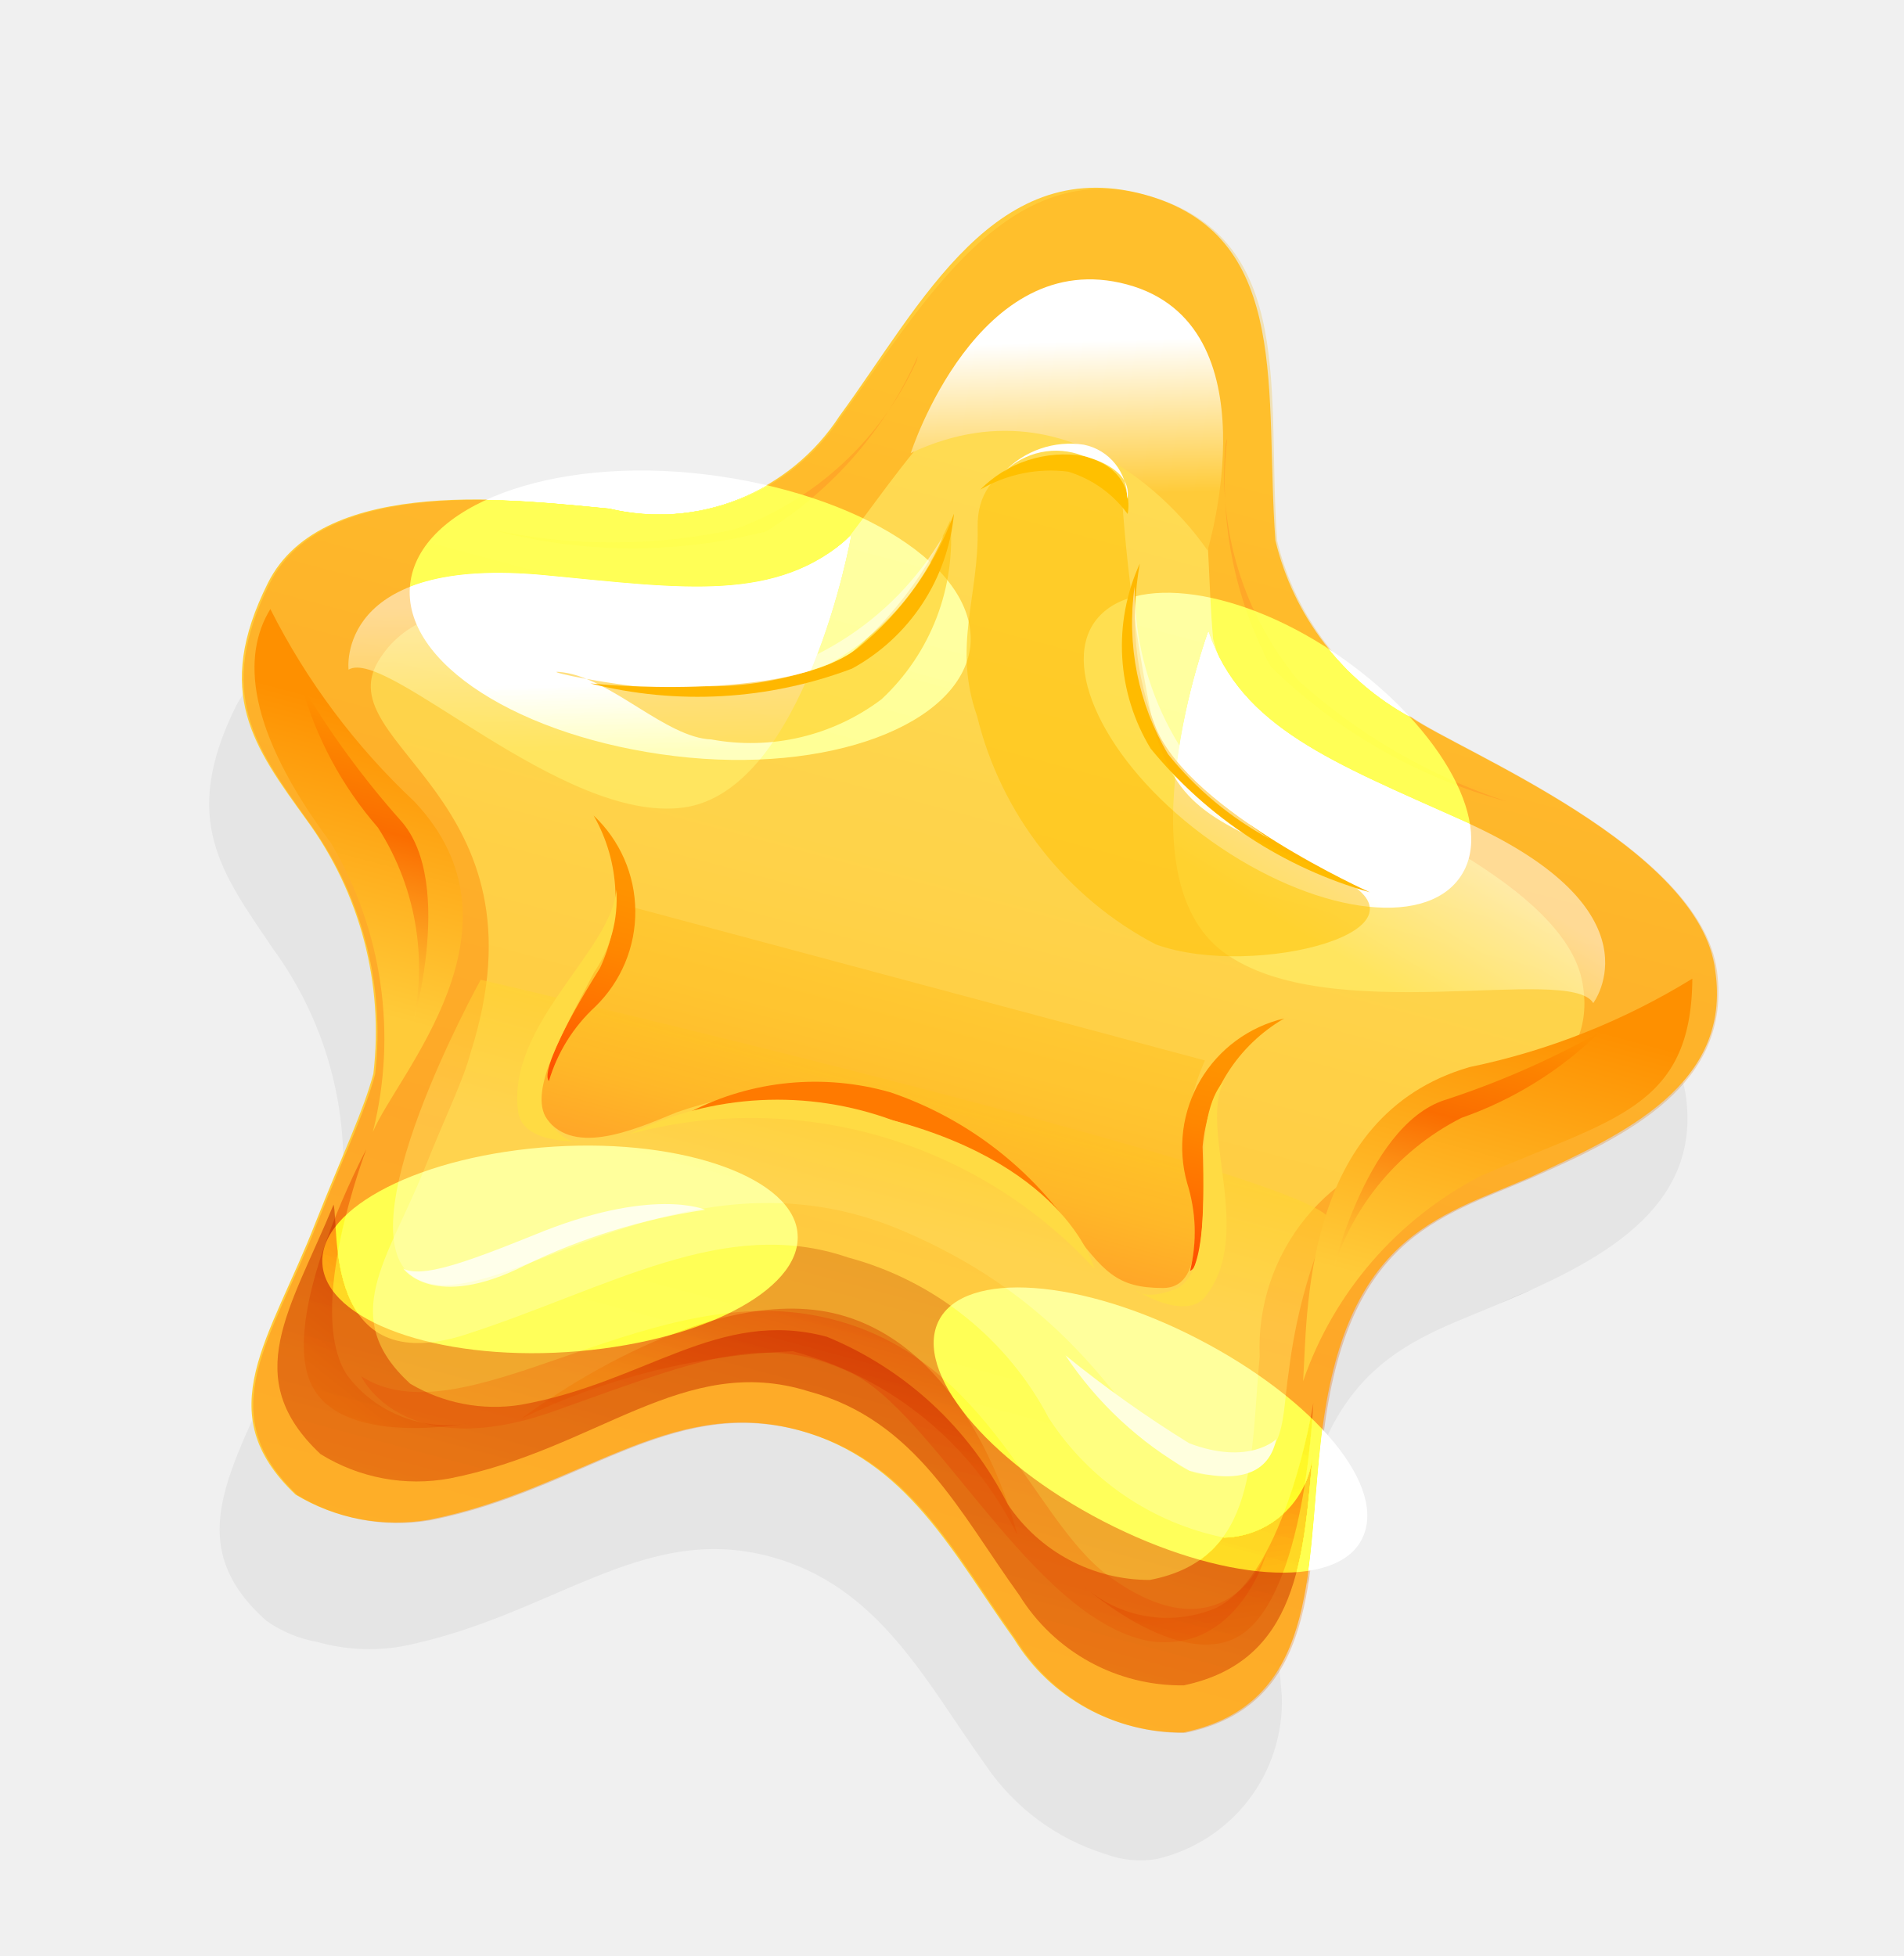
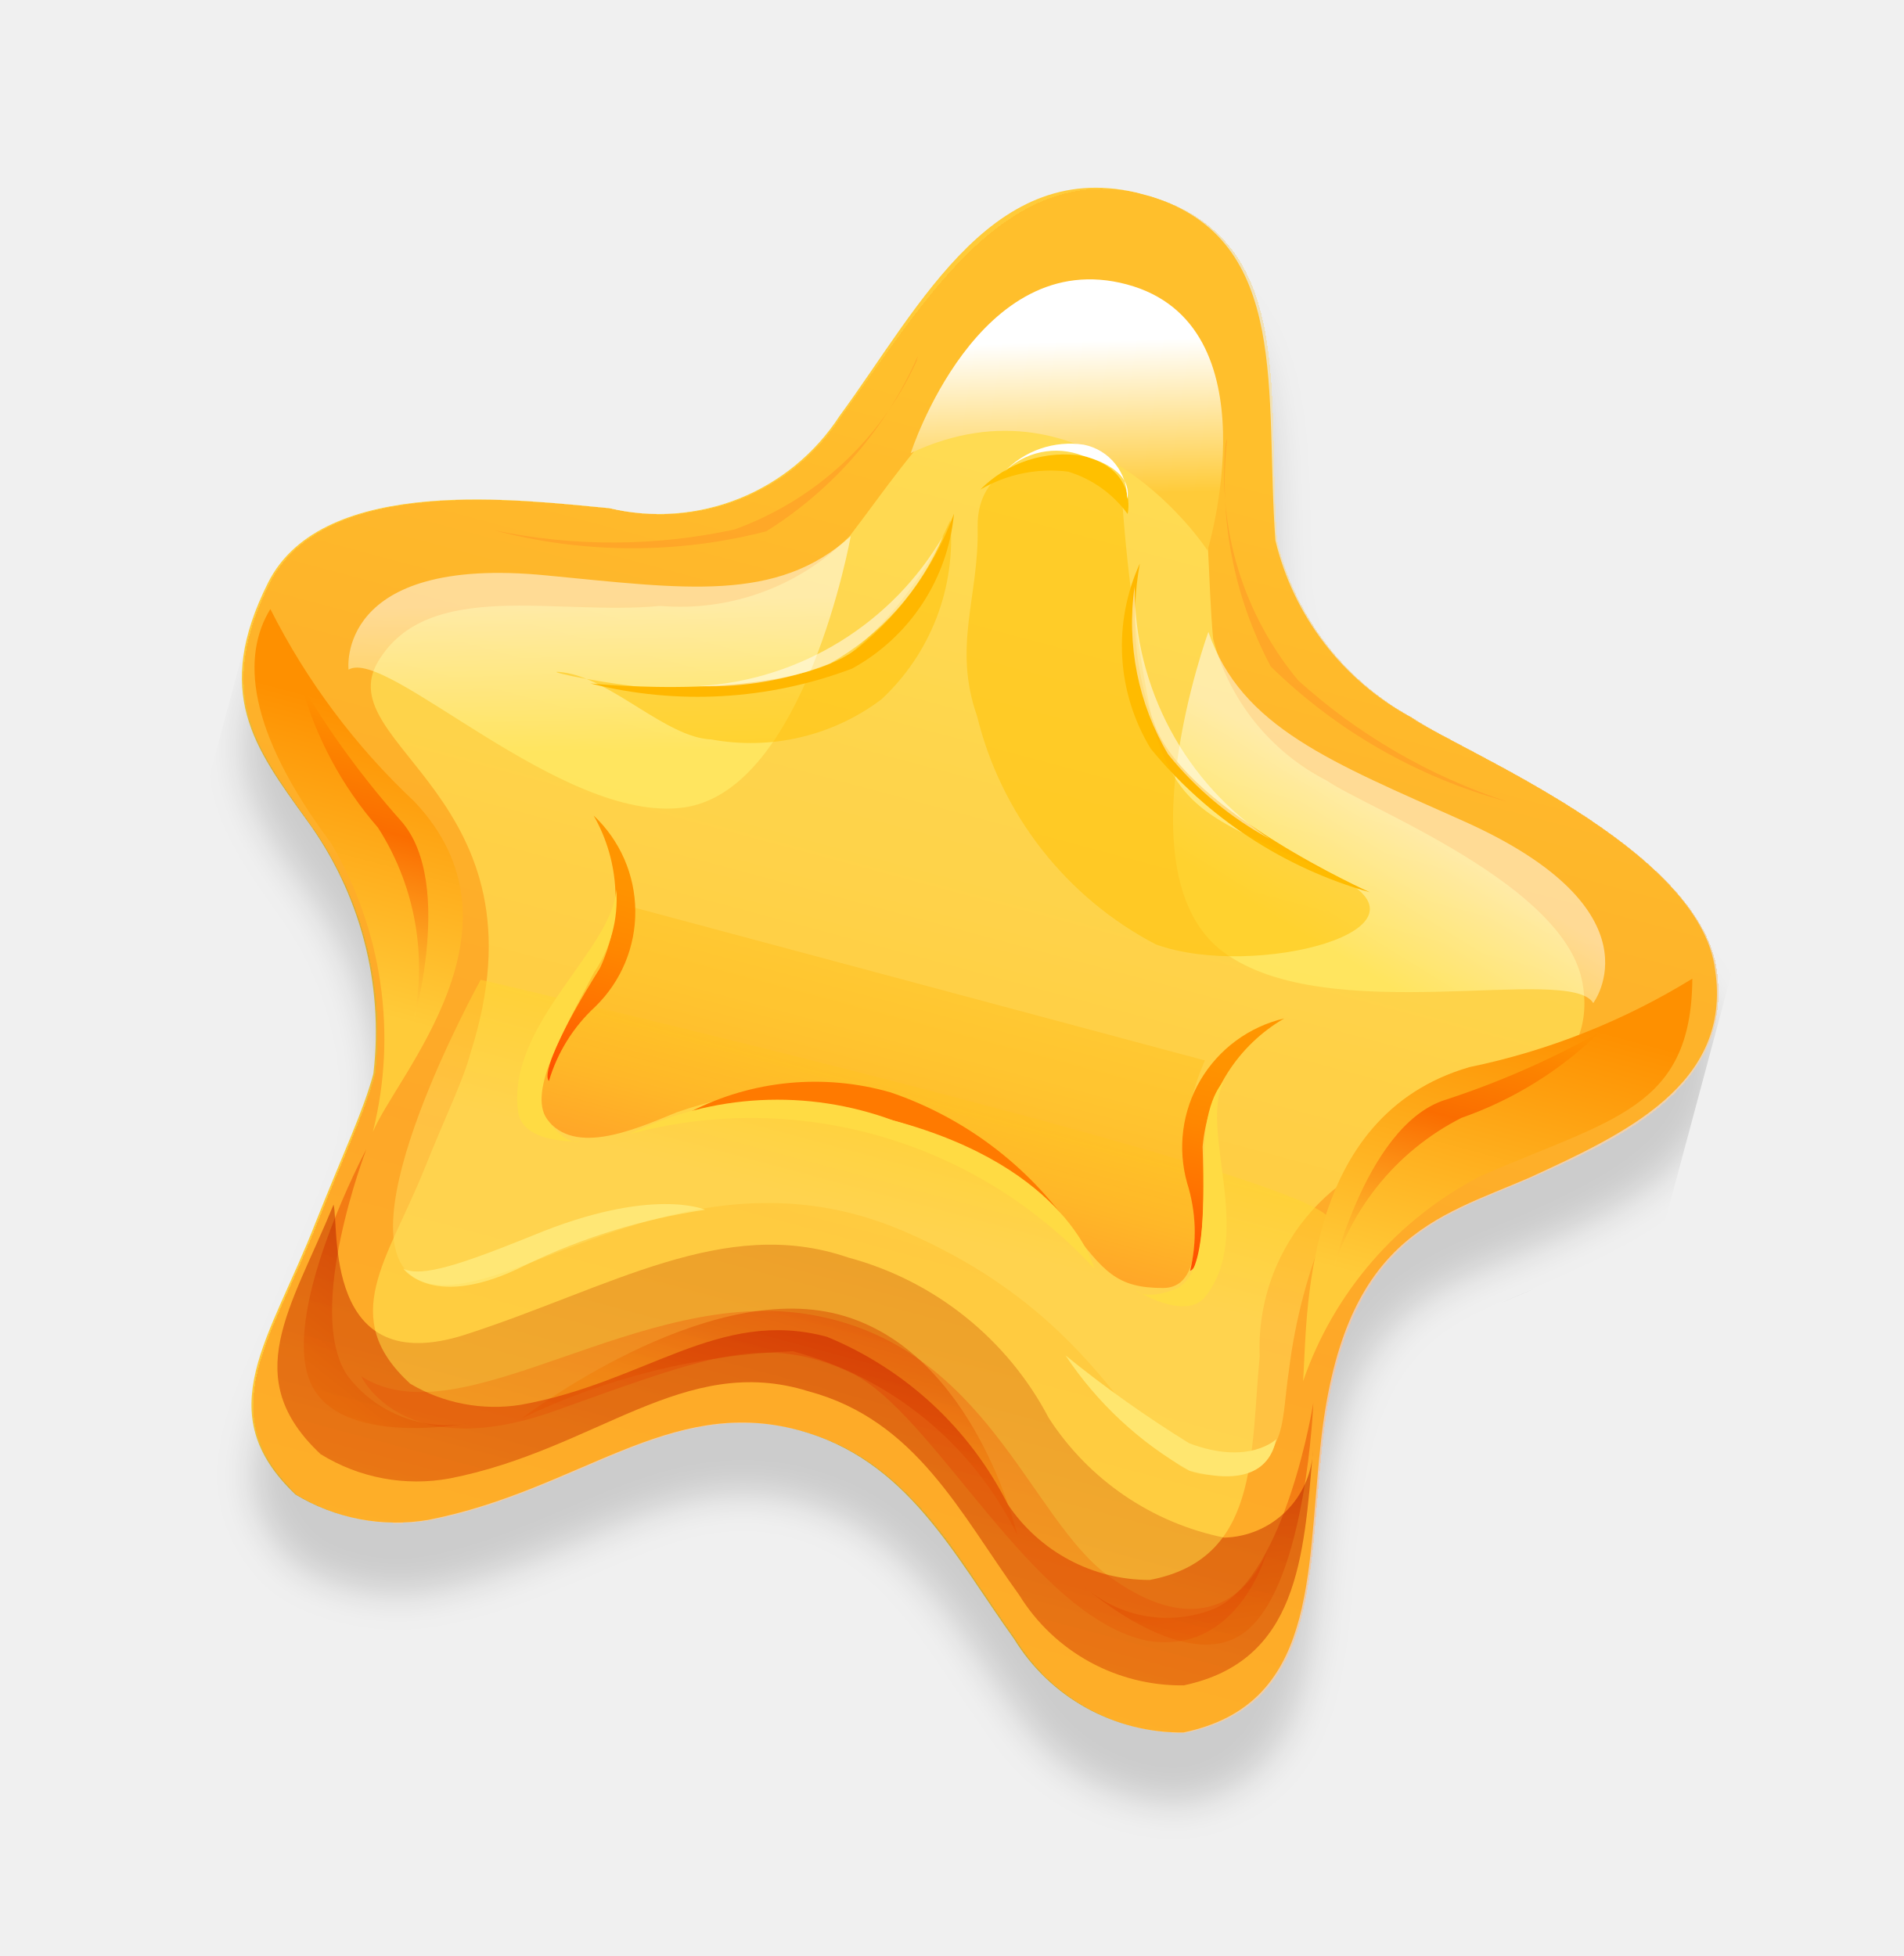
<svg xmlns="http://www.w3.org/2000/svg" width="108" height="111" viewBox="0 0 108 111" fill="none">
-   <g style="mix-blend-mode:overlay">
-     <path d="M15.48 53.831C18.483 57.932 19.872 62.995 19.382 68.054C18.82 70.153 17.677 72.418 16.103 76.496C13.509 82.978 9.92 87.374 15.114 91.979C15.978 92.588 16.965 92.999 18.006 93.183C19.552 93.616 21.175 93.704 22.758 93.438C31.296 91.762 36.382 86.376 43.679 88.331C49.876 89.991 52.496 95.407 55.93 100.184C57.557 102.584 59.953 104.36 62.723 105.218C63.639 105.561 64.627 105.66 65.592 105.505C67.669 105.035 69.517 103.857 70.819 102.173C72.121 100.488 72.795 98.402 72.726 96.275C72.316 90.808 71.808 91.904 72.316 90.808C72.824 89.712 75.582 90.612 73.512 88.343C74.892 77.196 80.169 76.092 85.315 73.882C90.46 71.672 96.61 68.713 95.641 62.133C94.672 55.552 81.4 49.907 78.473 47.837C77.278 46.487 75.929 45.281 74.455 44.242L73.449 43.598C71.949 41.893 71.004 39.771 70.74 37.515C70.033 29.559 71.686 20.788 63.57 18.292C54.805 15.622 50.514 24.436 45.914 30.81C44.838 32.346 43.468 33.654 41.883 34.658C40.71 34.346 39.513 34.133 38.304 34.02C34.102 33.413 29.814 33.947 25.891 35.569C20.885 35.459 15.388 36.183 13.377 40.09C10.206 46.525 12.565 49.514 15.48 53.831Z" fill="#262626" />
+   <g clip-path="url(#clip0_24_39964)">
+     <g style="mix-blend-mode:overlay">
+       <path d="M85.075 73.978L87.009 73.158C86.302 73.397 85.075 73.978 85.075 73.978Z" fill="#262626" />
+     </g>
+     <path d="M97.316 55.082C96.505 48.115 82.816 42.626 80.062 40.709C78.145 39.67 76.468 38.238 75.142 36.508C73.815 34.777 72.868 32.786 72.362 30.665C71.748 22.358 73.289 13.611 65.272 11.142C56.507 8.472 52.267 17.299 47.63 23.609C46.256 25.724 44.262 27.362 41.92 28.298C39.578 29.234 37.004 29.422 34.551 28.836C29.739 28.404 18.319 26.844 15.202 33.079C12.085 39.315 14.417 42.404 17.386 46.52C20.43 50.67 21.787 55.819 21.184 60.93C20.622 63.029 19.543 65.258 17.905 69.372C15.32 76.018 11.813 80.113 16.766 84.816C19.028 86.182 21.705 86.69 24.311 86.248C32.848 84.571 37.934 79.185 45.281 81.153C51.478 82.814 54.098 88.23 57.532 93.007C58.538 94.647 59.953 95.999 61.638 96.929C63.323 97.859 65.22 98.337 67.145 98.314C74.689 96.747 74.121 89.47 74.91 82.129C76.127 70.188 81.505 69.111 86.777 66.828C92.152 64.358 98.262 61.549 97.316 55.082Z" fill="#FFCB39" />
+     <g opacity="0.7">
+       <path d="M69.464 87.258C67.434 86.848 65.506 86.035 63.795 84.868C62.084 83.701 60.623 82.204 59.5 80.464C58.334 78.243 56.721 76.287 54.762 74.721C52.803 73.154 50.541 72.01 48.118 71.361C41.105 68.946 34.585 73.091 26.432 75.728C18.28 78.365 19.257 69.52 18.925 68.36C16.465 74.343 13.564 78.172 18.185 82.517C20.376 83.876 22.995 84.367 25.529 83.896C33.84 82.266 38.803 76.74 45.87 78.954C51.967 80.588 54.464 85.864 57.825 90.514C58.806 92.102 60.182 93.409 61.819 94.308C63.456 95.206 65.297 95.666 67.164 95.641C73.638 94.269 73.975 88.414 74.493 82.285C74.442 83.597 73.894 84.841 72.96 85.765C72.027 86.689 70.777 87.222 69.464 87.258Z" fill="url(#paint0_linear_24_39964)" />
+     </g>
+     <g style="mix-blend-mode:multiply" opacity="0.3" filter="url(#filter0_d_24_39964)">
+       <path d="M97.416 55.109C96.504 48.115 82.916 42.653 80.162 40.736C78.245 39.697 76.568 38.265 75.241 36.535C73.914 34.804 72.967 32.813 72.461 30.692C71.848 22.385 73.588 13.691 65.372 11.169C57.156 8.646 52.366 17.326 47.729 23.636C46.356 25.751 44.361 27.389 42.02 28.325C39.678 29.261 37.104 29.449 34.651 28.863C29.839 28.431 18.419 26.871 15.302 33.106C12.184 39.342 14.517 42.431 17.435 46.534C20.5 50.68 21.876 55.835 21.284 60.957C20.722 63.056 19.642 65.284 18.004 69.399C15.42 76.045 11.912 80.14 16.866 84.842C19.128 86.209 21.805 86.717 24.41 86.275C32.948 84.598 37.984 79.198 45.38 81.18C51.628 82.854 54.198 88.257 57.632 93.034C58.638 94.674 60.053 96.026 61.737 96.956C63.422 97.886 65.32 98.364 67.244 98.341C74.789 96.774 74.221 89.497 75.009 82.156C76.227 70.215 81.604 69.138 86.876 66.855C92.402 64.425 98.261 61.549 97.416 55.109Z" fill="url(#paint1_linear_24_39964)" style="mix-blend-mode:multiply" shape-rendering="crispEdges" />
+     </g>
+     <path style="mix-blend-mode:screen" opacity="0.5" d="M89.786 55.796C88.826 50.182 77.552 45.876 75.295 44.307C73.708 43.499 72.311 42.363 71.196 40.975C70.082 39.586 69.274 37.977 68.828 36.253C68.223 29.717 69.341 22.945 62.688 20.788C56.034 18.63 52.003 25.478 48.218 30.409C46.826 31.821 45.14 32.908 43.28 33.595C41.421 34.282 39.433 34.551 37.457 34.383C31.624 34.962 24.281 32.78 21.452 37.54C18.623 42.299 31.338 45.224 26.702 59.73C26.26 61.38 25.364 63.122 24.067 66.363C21.985 71.537 19.145 74.74 23.273 78.524C25.159 79.64 27.376 80.064 29.541 79.721C36.628 78.46 40.766 74.212 46.913 75.859C51.362 77.69 55.004 81.062 57.171 85.357C58.056 86.683 59.255 87.769 60.661 88.52C62.068 89.27 63.637 89.662 65.231 89.66C71.439 88.484 70.936 82.564 71.469 76.975C71.347 74.121 72.278 71.321 74.085 69.109C75.893 66.897 78.451 65.427 81.272 64.978C85.684 63.107 90.693 60.807 89.786 55.796Z" fill="url(#paint2_linear_24_39964)" />
+     <path style="mix-blend-mode:screen" opacity="0.5" d="M19.775 38.001C19.775 38.001 19.006 31.474 31.01 32.655C38.792 33.401 44.087 34.231 48.268 30.423C48.268 30.423 45.677 44.888 38.784 45.826C31.89 46.765 21.943 36.707 19.775 38.001Z" fill="url(#paint3_linear_24_39964)" />
+     <path style="mix-blend-mode:screen" opacity="0.5" d="M90.394 56.923C90.394 56.923 94.374 51.669 83.037 46.596C75.576 43.257 70.425 41.288 68.559 35.86C68.559 35.86 63.519 49.669 69.42 54.035C75.321 58.402 89.064 54.692 90.394 56.923Z" fill="url(#paint4_linear_24_39964)" />
+     <path d="M51.673 25.711C51.673 25.711 55.486 13.877 63.933 16.14C72.379 18.403 68.511 31.24 68.511 31.24C68.511 31.24 61.844 20.937 51.673 25.711Z" fill="url(#paint5_linear_24_39964)" />
+     <path style="mix-blend-mode:multiply" opacity="0.3" d="M20.494 78.101C20.494 78.101 22.831 83.173 31.543 80.044C40.256 76.915 43.427 75.675 48.197 77.864C52.968 80.053 58.543 91.831 65.161 93.123C70.306 93.912 71.873 88.064 71.873 88.064C71.873 88.064 69.595 94.364 62.839 89.394C58.377 86.055 55.928 76.4 46.118 74.629C36.308 72.857 26.205 81.774 20.494 78.101Z" fill="url(#paint6_linear_24_39964)" />
+     <path style="mix-blend-mode:multiply" opacity="0.5" d="M29.603 80.488C29.603 80.488 39.928 72.541 47.625 74.604C55.321 76.666 57.718 87.111 57.718 87.111C56.464 84.563 54.678 82.313 52.48 80.514C50.282 78.715 47.725 77.407 44.979 76.68C39.647 76.883 34.413 78.179 29.603 80.488Z" fill="url(#paint7_linear_24_39964)" />
+     <path style="mix-blend-mode:multiply" opacity="0.5" d="M20.786 65.216C20.786 65.216 17.255 74.394 19.704 78.05C20.518 79.132 21.625 79.958 22.893 80.431C24.162 80.904 25.54 81.004 26.863 80.718C26.863 80.718 18.979 82.355 17.517 78.214C16.056 74.073 20.786 65.216 20.786 65.216Z" fill="url(#paint8_linear_24_39964)" />
+     <path style="mix-blend-mode:multiply" opacity="0.5" d="M74.512 79.612C74.512 79.612 72.981 89.326 68.982 91.254C67.735 91.778 66.365 91.937 65.031 91.712C63.697 91.487 62.455 90.888 61.448 89.985C61.448 89.985 67.458 95.345 70.794 92.489C74.13 89.634 74.512 79.612 74.512 79.612Z" fill="url(#paint9_linear_24_39964)" />
+     <path opacity="0.5" d="M27.273 55.598C27.273 55.598 19.183 70.197 23.637 72.569C28.09 74.94 38.508 64.447 51.157 69.818C63.806 75.19 64.571 84.126 68.871 83.671C73.171 83.217 72.631 81.036 73.125 77.794C73.483 74.869 74.249 72.009 75.401 69.297C76.317 67.079 27.273 55.598 27.273 55.598Z" fill="url(#paint10_linear_24_39964)" />
+     <g style="mix-blend-mode:screen" opacity="0.5">
+       <path d="M22.881 71.991C22.881 71.991 24.584 74.429 29.787 71.806C33.012 70.239 36.459 69.175 40.006 68.652C40.006 68.652 36.991 67.308 30.242 70.107C26.337 71.685 23.913 72.535 22.881 71.991Z" fill="#FFE66F" />
+     </g>
+     <path d="M60.45 76.915C62.249 79.618 64.657 81.86 67.482 83.46C70.68 84.317 72.065 83.349 72.407 81.672C72.407 81.672 70.875 83.191 67.47 81.903C65.026 80.393 62.681 78.727 60.45 76.915Z" fill="#FFE66F" />
+     <path d="M15.339 34.563C17.401 38.651 20.164 42.347 23.502 45.481C30.309 52.662 22.514 60.965 21.153 64.243C22.547 58.685 21.699 52.801 18.793 47.862C13.945 41.367 13.727 37.184 15.339 34.563Z" fill="url(#paint11_linear_24_39964)" />
+     <path d="M96.016 55.537C92.124 57.934 87.844 59.633 83.368 60.558C73.782 63.346 74.192 74.812 73.931 78.385C75.667 73.347 79.28 69.172 84.017 66.731C91.477 63.481 95.967 62.916 96.016 55.537Z" fill="url(#paint12_linear_24_39964)" />
+     <path d="M17.088 38.834C18.715 41.585 20.605 44.173 22.731 46.56C25.946 50.154 23.226 58.906 23.226 58.906C23.788 56.903 23.92 54.803 23.613 52.745C23.306 50.687 22.567 48.717 21.444 46.965C19.399 44.617 17.91 41.838 17.088 38.834Z" fill="url(#paint13_linear_24_39964)" />
+     <path d="M90.756 58.574C87.957 60.146 85.009 61.437 81.955 62.429C77.374 63.934 75.404 72.887 75.404 72.887C75.903 70.864 76.833 68.973 78.129 67.342C79.426 65.711 81.059 64.379 82.917 63.437C85.855 62.41 88.531 60.75 90.756 58.574Z" fill="url(#paint14_linear_24_39964)" />
+     <path opacity="0.4" d="M52.079 20.195L51.999 20.495C51.002 22.696 49.575 24.675 47.801 26.315C46.028 27.956 43.944 29.225 41.672 30.048C37.186 31.018 32.546 31.034 28.053 30.095C33.101 31.432 38.407 31.453 43.465 30.154C47.276 27.779 50.278 24.308 52.079 20.195Z" fill="#FF8B22" />
+     <path opacity="0.4" d="M69.622 24.895C69.584 24.992 69.557 25.093 69.541 25.195C69.305 27.594 69.548 30.015 70.254 32.32C70.961 34.624 72.118 36.765 73.658 38.619C77.078 41.704 81.104 44.041 85.479 45.482C80.439 44.116 75.833 41.481 72.103 37.827C69.99 33.866 69.125 29.358 69.622 24.895Z" fill="#FF8B22" />
+     <path opacity="0.5" d="M53.918 29.526C54.081 31.403 53.814 33.292 53.139 35.051C52.463 36.81 51.397 38.392 50.02 39.677C48.655 40.708 47.092 41.444 45.428 41.837C43.764 42.23 42.036 42.273 40.355 41.962C37.808 41.869 34.689 38.516 31.947 38.156C29.204 37.796 42.282 40.764 46.691 38.303C49.837 36.071 52.331 33.041 53.918 29.526Z" fill="#FFC000" />
+     <path opacity="0.5" d="M35.477 51.368L68.363 60.18C67.558 61.974 67.198 63.935 67.313 65.898C67.737 68.315 68.598 73.099 65.975 73.092C63.352 73.086 62.626 72.195 60.613 69.513C58.181 66.01 54.593 63.475 50.479 62.352C46.452 61.49 42.264 61.759 38.38 63.127C35.789 64.201 32.337 65.686 30.847 63.251C29.357 60.817 30.542 58.992 32.682 56.404C33.728 54.792 34.663 53.109 35.477 51.368Z" fill="url(#paint15_linear_24_39964)" />
+     <path d="M33.493 38.784C33.493 38.784 44.543 39.924 48.65 36.792C51.132 34.788 53.024 32.148 54.125 29.153C53.952 30.979 53.335 32.735 52.327 34.267C51.319 35.799 49.95 37.061 48.342 37.942C43.595 39.736 38.412 40.03 33.493 38.784Z" fill="#FFB700" />
+     <path d="M77.723 50.636C77.723 50.636 67.583 46.097 65.593 41.332C64.416 38.362 64.097 35.121 64.67 31.979C63.907 33.647 63.564 35.476 63.671 37.307C63.778 39.138 64.332 40.914 65.284 42.482C68.498 46.409 72.84 49.255 77.723 50.636Z" fill="#FFB700" />
+     <path d="M33.68 46.28C34.43 47.59 34.853 49.062 34.915 50.57C34.977 52.078 34.676 53.579 34.036 54.946C31.702 58.66 30.773 60.928 31.142 61.349C31.623 59.73 32.532 58.27 33.774 57.126C34.5 56.419 35.076 55.572 35.467 54.637C35.857 53.701 36.054 52.696 36.045 51.683C36.036 50.669 35.822 49.668 35.416 48.739C35.009 47.811 34.419 46.974 33.68 46.28Z" fill="url(#paint16_linear_24_39964)" />
+     <path d="M72.859 57.796C71.561 58.549 70.463 59.603 69.657 60.87C68.852 62.136 68.362 63.578 68.231 65.073C68.382 69.506 68.102 71.948 67.522 72.114C67.921 70.472 67.863 68.753 67.355 67.141C67.079 66.166 67.004 65.145 67.133 64.14C67.263 63.134 67.595 62.166 68.109 61.292C68.624 60.419 69.31 59.659 70.126 59.058C70.942 58.457 71.872 58.027 72.859 57.796Z" fill="url(#paint17_linear_24_39964)" />
+     <path d="M39.196 63.078C42.894 62.19 46.765 62.337 50.384 63.505C54.552 64.611 58.293 66.938 61.128 70.187C58.601 66.353 54.87 63.469 50.523 61.989C46.745 60.905 42.697 61.294 39.196 63.078Z" fill="#FF7A00" />
+     <path opacity="0.5" d="M60.755 26.001C59.555 25.68 55.382 26.062 55.467 29.941C55.553 33.821 54.036 36.682 55.438 40.647C56.112 43.401 57.364 45.98 59.112 48.212C60.86 50.444 63.063 52.279 65.575 53.594C71.138 55.62 82.307 52.721 75.681 49.66C69.056 46.599 67.017 46.213 65.526 41.582C64.61 37.268 63.991 32.897 63.675 28.498C63.583 27.241 60.755 26.001 60.755 26.001Z" fill="#FFC000" />
+     <path d="M55.617 27.785C56.371 27.022 57.298 26.45 58.319 26.118C59.34 25.785 60.425 25.703 61.485 25.876C64.584 26.706 63.977 29.168 63.977 29.168C63.144 28.022 61.96 27.178 60.604 26.765C58.874 26.546 57.121 26.905 55.617 27.785Z" fill="#FFC000" />
+     <path opacity="0.5" d="M53.527 30.386C52.254 33.464 49.983 36.025 47.079 37.657C44.721 38.585 42.198 39.021 39.665 38.938C42.502 38.766 45.252 37.895 47.67 36.403C50.089 34.911 52.101 32.844 53.527 30.386Z" fill="white" />
+     <path opacity="0.5" d="M64.372 33.292C63.907 36.584 64.577 39.938 66.271 42.8C67.857 44.774 69.822 46.412 72.051 47.616C69.685 46.051 67.745 43.923 66.404 41.423C65.064 38.922 64.366 36.128 64.372 33.292Z" fill="white" />
+     <path d="M56.951 26.803C57.526 26.228 58.257 25.833 59.053 25.666C59.849 25.499 60.677 25.567 61.435 25.862C64.533 26.693 63.942 28.302 63.942 28.302C63.959 27.585 63.723 26.884 63.276 26.324C62.829 25.763 62.198 25.378 61.495 25.236C60.668 25.11 59.822 25.187 59.03 25.46C58.238 25.733 57.525 26.194 56.951 26.803Z" fill="white" />
+     <path d="M35.748 64.35C38.056 63.216 40.57 62.563 43.138 62.431C45.706 62.299 48.273 62.692 50.684 63.585C60.68 66.263 62.09 71.998 62.09 71.998C58.818 68.436 54.633 65.84 49.988 64.491C45.344 63.143 40.419 63.094 35.748 64.35Z" fill="#FFDB43" />
+     <path d="M34.965 50.481C35.091 52.145 34.647 53.801 33.706 55.179C32.032 58.427 29.915 61.931 31.043 63.518C32.171 65.106 32.905 64.767 32.905 64.767C32.905 64.767 29.638 64.963 29.394 63.076C28.736 58.133 34.744 53.904 34.965 50.481Z" fill="#FFDB43" />
+     <path d="M69.435 61.378C69.435 61.378 68.341 62.263 68.31 65.576C68.279 68.889 68.382 72.505 66.651 73.166C64.921 73.828 64.441 73.217 64.441 73.217C64.441 73.217 67.186 74.97 68.35 73.622C71.221 70.106 68.008 64.103 69.435 61.378Z" fill="#FFDB43" />
  </g>
-   <g style="mix-blend-mode:overlay">
-     <path d="M85.075 73.978L87.009 73.158C86.302 73.397 85.075 73.978 85.075 73.978Z" fill="#262626" />
-   </g>
-   <path d="M97.316 55.082C96.505 48.115 82.816 42.626 80.062 40.709C78.145 39.67 76.468 38.238 75.142 36.508C73.815 34.777 72.868 32.786 72.362 30.665C71.748 22.358 73.289 13.611 65.272 11.142C56.507 8.472 52.267 17.299 47.63 23.609C46.256 25.724 44.262 27.362 41.92 28.298C39.578 29.234 37.004 29.422 34.551 28.836C29.739 28.404 18.319 26.844 15.202 33.079C12.085 39.315 14.417 42.404 17.386 46.52C20.43 50.67 21.787 55.819 21.184 60.93C20.622 63.029 19.543 65.258 17.905 69.372C15.32 76.018 11.813 80.113 16.766 84.816C19.028 86.182 21.705 86.69 24.311 86.248C32.848 84.571 37.934 79.185 45.281 81.153C51.478 82.814 54.098 88.23 57.532 93.007C58.538 94.647 59.953 95.999 61.638 96.929C63.323 97.859 65.22 98.337 67.145 98.314C74.689 96.747 74.121 89.47 74.91 82.129C76.127 70.188 81.505 69.111 86.777 66.828C92.152 64.358 98.262 61.549 97.316 55.082Z" fill="#FFCB39" />
-   <g opacity="0.7">
-     <path d="M69.464 87.258C67.434 86.848 65.506 86.035 63.795 84.868C62.084 83.701 60.623 82.204 59.5 80.464C58.334 78.243 56.721 76.287 54.762 74.721C52.803 73.154 50.541 72.01 48.118 71.361C41.105 68.946 34.585 73.091 26.432 75.728C18.28 78.365 19.257 69.52 18.925 68.36C16.465 74.343 13.564 78.172 18.185 82.517C20.376 83.876 22.995 84.367 25.529 83.896C33.84 82.266 38.803 76.74 45.87 78.954C51.967 80.588 54.464 85.864 57.825 90.514C58.806 92.102 60.182 93.409 61.819 94.308C63.456 95.206 65.297 95.666 67.164 95.641C73.638 94.269 73.975 88.414 74.493 82.285C74.442 83.597 73.894 84.841 72.96 85.765C72.027 86.689 70.777 87.222 69.464 87.258Z" fill="url(#paint0_linear_24_39967)" />
-   </g>
-   <path style="mix-blend-mode:multiply" opacity="0.3" d="M97.416 55.109C96.504 48.115 82.916 42.653 80.162 40.736C78.245 39.697 76.568 38.265 75.241 36.535C73.914 34.804 72.967 32.813 72.461 30.692C71.848 22.385 73.588 13.691 65.372 11.169C57.156 8.646 52.366 17.326 47.729 23.636C46.356 25.751 44.361 27.389 42.02 28.325C39.678 29.261 37.104 29.449 34.651 28.863C29.839 28.431 18.419 26.871 15.302 33.106C12.184 39.342 14.517 42.431 17.435 46.534C20.5 50.68 21.876 55.835 21.284 60.957C20.722 63.056 19.642 65.284 18.004 69.399C15.42 76.045 11.912 80.14 16.866 84.842C19.128 86.209 21.805 86.717 24.41 86.275C32.948 84.598 37.984 79.198 45.38 81.18C51.628 82.854 54.198 88.257 57.632 93.034C58.638 94.674 60.053 96.026 61.737 96.956C63.422 97.886 65.32 98.364 67.244 98.341C74.789 96.774 74.221 89.497 75.009 82.156C76.227 70.215 81.604 69.138 86.876 66.855C92.402 64.425 98.261 61.549 97.416 55.109Z" fill="url(#paint1_linear_24_39967)" />
-   <path style="mix-blend-mode:screen" opacity="0.5" d="M89.786 55.796C88.826 50.182 77.552 45.876 75.295 44.307C73.708 43.499 72.311 42.363 71.196 40.975C70.082 39.586 69.274 37.977 68.828 36.253C68.223 29.717 69.341 22.945 62.688 20.788C56.034 18.63 52.003 25.478 48.218 30.409C46.826 31.821 45.14 32.908 43.28 33.595C41.421 34.282 39.433 34.551 37.457 34.383C31.624 34.962 24.281 32.78 21.452 37.54C18.623 42.299 31.338 45.224 26.702 59.73C26.26 61.38 25.364 63.122 24.067 66.363C21.985 71.537 19.145 74.74 23.273 78.524C25.159 79.64 27.376 80.064 29.541 79.721C36.628 78.46 40.766 74.212 46.913 75.859C51.362 77.69 55.004 81.062 57.171 85.357C58.056 86.683 59.255 87.769 60.661 88.52C62.068 89.27 63.637 89.662 65.231 89.66C71.439 88.484 70.936 82.564 71.469 76.975C71.347 74.121 72.278 71.321 74.085 69.109C75.893 66.897 78.451 65.427 81.272 64.978C85.684 63.107 90.693 60.807 89.786 55.796Z" fill="url(#paint2_linear_24_39967)" />
-   <path style="mix-blend-mode:screen" opacity="0.5" d="M19.775 38.001C19.775 38.001 19.006 31.474 31.01 32.655C38.792 33.401 44.087 34.231 48.268 30.423C48.268 30.423 45.677 44.888 38.784 45.826C31.89 46.765 21.943 36.707 19.775 38.001Z" fill="url(#paint3_linear_24_39967)" />
-   <path style="mix-blend-mode:screen" opacity="0.5" d="M90.394 56.923C90.394 56.923 94.374 51.669 83.037 46.596C75.576 43.257 70.425 41.288 68.559 35.86C68.559 35.86 63.519 49.669 69.42 54.035C75.321 58.402 89.064 54.692 90.394 56.923Z" fill="url(#paint4_linear_24_39967)" />
-   <path d="M51.673 25.711C51.673 25.711 55.486 13.877 63.933 16.14C72.379 18.403 68.511 31.24 68.511 31.24C68.511 31.24 61.844 20.937 51.673 25.711Z" fill="url(#paint5_linear_24_39967)" />
-   <path style="mix-blend-mode:multiply" opacity="0.3" d="M20.494 78.101C20.494 78.101 22.831 83.173 31.543 80.044C40.256 76.915 43.427 75.675 48.197 77.864C52.968 80.053 58.543 91.831 65.161 93.123C70.306 93.912 71.873 88.064 71.873 88.064C71.873 88.064 69.595 94.364 62.839 89.394C58.377 86.055 55.928 76.4 46.118 74.629C36.308 72.857 26.205 81.774 20.494 78.101Z" fill="url(#paint6_linear_24_39967)" />
-   <path style="mix-blend-mode:multiply" opacity="0.5" d="M29.603 80.488C29.603 80.488 39.928 72.541 47.625 74.604C55.321 76.666 57.718 87.111 57.718 87.111C56.464 84.563 54.678 82.313 52.48 80.514C50.282 78.715 47.725 77.407 44.979 76.68C39.647 76.883 34.413 78.179 29.603 80.488Z" fill="url(#paint7_linear_24_39967)" />
-   <path style="mix-blend-mode:multiply" opacity="0.5" d="M20.786 65.216C20.786 65.216 17.255 74.394 19.704 78.05C20.518 79.132 21.625 79.958 22.893 80.431C24.162 80.904 25.54 81.004 26.863 80.718C26.863 80.718 18.979 82.355 17.517 78.214C16.056 74.073 20.786 65.216 20.786 65.216Z" fill="url(#paint8_linear_24_39967)" />
-   <path style="mix-blend-mode:multiply" opacity="0.5" d="M74.512 79.612C74.512 79.612 72.981 89.326 68.982 91.254C67.735 91.778 66.365 91.937 65.031 91.712C63.697 91.487 62.455 90.888 61.448 89.985C61.448 89.985 67.458 95.345 70.794 92.489C74.13 89.634 74.512 79.612 74.512 79.612Z" fill="url(#paint9_linear_24_39967)" />
-   <path opacity="0.5" d="M27.273 55.598C27.273 55.598 19.183 70.197 23.637 72.569C28.09 74.94 38.508 64.447 51.157 69.818C63.806 75.19 64.571 84.126 68.871 83.671C73.171 83.217 72.631 81.036 73.125 77.794C73.483 74.869 74.249 72.009 75.401 69.297C76.317 67.079 27.273 55.598 27.273 55.598Z" fill="url(#paint10_linear_24_39967)" />
-   <g style="mix-blend-mode:screen" opacity="0.5">
-     <path d="M22.881 71.991C22.881 71.991 24.584 74.429 29.787 71.806C33.012 70.239 36.459 69.175 40.006 68.652C40.006 68.652 36.991 67.308 30.242 70.107C26.337 71.685 23.913 72.535 22.881 71.991Z" fill="#FFE66F" />
-   </g>
-   <path d="M60.45 76.915C62.249 79.618 64.657 81.86 67.482 83.46C70.68 84.317 72.065 83.349 72.407 81.672C72.407 81.672 70.875 83.191 67.47 81.903C65.026 80.393 62.681 78.727 60.45 76.915Z" fill="#FFE66F" />
-   <path d="M15.339 34.563C17.401 38.651 20.164 42.347 23.502 45.481C30.309 52.662 22.514 60.965 21.153 64.243C22.547 58.685 21.699 52.801 18.793 47.862C13.945 41.367 13.727 37.184 15.339 34.563Z" fill="url(#paint11_linear_24_39967)" />
-   <path d="M96.016 55.537C92.124 57.934 87.844 59.633 83.368 60.558C73.782 63.346 74.192 74.812 73.931 78.385C75.667 73.347 79.28 69.172 84.017 66.731C91.477 63.481 95.967 62.916 96.016 55.537Z" fill="url(#paint12_linear_24_39967)" />
-   <path d="M17.088 38.834C18.715 41.585 20.605 44.173 22.731 46.56C25.946 50.154 23.226 58.906 23.226 58.906C23.788 56.903 23.92 54.803 23.613 52.745C23.306 50.687 22.567 48.717 21.444 46.965C19.399 44.617 17.91 41.838 17.088 38.834Z" fill="url(#paint13_linear_24_39967)" />
-   <path d="M90.756 58.574C87.957 60.146 85.009 61.437 81.955 62.429C77.374 63.934 75.404 72.887 75.404 72.887C75.903 70.864 76.833 68.973 78.129 67.342C79.426 65.711 81.059 64.379 82.917 63.437C85.855 62.41 88.531 60.75 90.756 58.574Z" fill="url(#paint14_linear_24_39967)" />
-   <path opacity="0.4" d="M52.079 20.195L51.999 20.495C51.002 22.696 49.575 24.675 47.801 26.315C46.028 27.956 43.944 29.225 41.672 30.048C37.186 31.018 32.546 31.034 28.053 30.095C33.101 31.432 38.407 31.453 43.465 30.154C47.276 27.779 50.278 24.308 52.079 20.195Z" fill="#FF8B22" />
-   <path opacity="0.4" d="M69.622 24.895C69.584 24.992 69.557 25.093 69.541 25.195C69.305 27.594 69.548 30.015 70.254 32.32C70.961 34.624 72.118 36.765 73.658 38.619C77.078 41.704 81.104 44.041 85.479 45.482C80.439 44.116 75.833 41.481 72.103 37.827C69.99 33.866 69.125 29.358 69.622 24.895Z" fill="#FF8B22" />
-   <g style="mix-blend-mode:overlay">
-     <path d="M55.053 36.687C54.501 41.146 46.998 43.956 38.28 42.906C29.563 41.856 22.768 37.625 23.27 33.152C23.772 28.68 31.275 25.869 39.993 26.92C48.71 27.97 55.505 32.201 55.053 36.687Z" fill="white" />
-   </g>
-   <g style="mix-blend-mode:overlay">
-     <path d="M82.82 49.805C80.751 52.732 74.466 51.798 68.748 47.749C63.03 43.699 60.1 38.039 62.13 35.262C64.16 32.485 70.472 33.319 76.189 37.369C81.907 41.418 84.877 46.928 82.82 49.805Z" fill="white" />
-   </g>
-   <g style="mix-blend-mode:overlay">
-     <path d="M77.256 87.364C75.79 90.239 69.221 89.764 62.589 86.327C55.957 82.889 51.8 77.812 53.267 74.937C54.734 72.062 61.352 72.55 67.984 75.988C74.616 79.425 78.799 84.403 77.256 87.364Z" fill="white" />
-   </g>
-   <g style="mix-blend-mode:overlay">
-     <path d="M45.254 70.058C45.463 73.275 39.577 76.25 32.164 76.728C24.751 77.206 18.501 74.942 18.291 71.725C18.082 68.509 23.968 65.533 31.431 65.069C38.894 64.604 45.081 66.905 45.254 70.058Z" fill="white" />
-   </g>
-   <path opacity="0.5" d="M53.918 29.526C54.081 31.403 53.814 33.292 53.139 35.051C52.463 36.81 51.397 38.392 50.02 39.677C48.655 40.708 47.092 41.444 45.428 41.837C43.764 42.23 42.036 42.273 40.355 41.962C37.808 41.869 34.689 38.516 31.947 38.156C29.204 37.796 42.282 40.764 46.691 38.303C49.837 36.071 52.331 33.041 53.918 29.526Z" fill="#FFC000" />
-   <path opacity="0.5" d="M35.477 51.368L68.363 60.18C67.558 61.974 67.198 63.935 67.313 65.898C67.737 68.315 68.598 73.099 65.975 73.092C63.352 73.086 62.626 72.195 60.613 69.513C58.181 66.01 54.593 63.475 50.479 62.352C46.452 61.49 42.264 61.759 38.38 63.127C35.789 64.201 32.337 65.686 30.847 63.251C29.357 60.817 30.542 58.992 32.682 56.404C33.728 54.792 34.663 53.109 35.477 51.368Z" fill="url(#paint15_linear_24_39967)" />
-   <path d="M33.493 38.784C33.493 38.784 44.543 39.924 48.65 36.792C51.132 34.788 53.024 32.148 54.125 29.153C53.952 30.979 53.335 32.735 52.327 34.267C51.319 35.799 49.95 37.061 48.342 37.942C43.595 39.736 38.412 40.03 33.493 38.784Z" fill="#FFB700" />
-   <path d="M77.723 50.636C77.723 50.636 67.583 46.097 65.593 41.332C64.416 38.362 64.097 35.121 64.67 31.979C63.907 33.647 63.564 35.476 63.671 37.307C63.778 39.138 64.332 40.914 65.284 42.482C68.498 46.409 72.84 49.255 77.723 50.636Z" fill="#FFB700" />
-   <path d="M33.68 46.28C34.43 47.59 34.853 49.062 34.915 50.57C34.977 52.078 34.676 53.579 34.036 54.946C31.702 58.66 30.773 60.928 31.142 61.349C31.623 59.73 32.532 58.27 33.774 57.126C34.5 56.419 35.076 55.572 35.467 54.637C35.857 53.701 36.054 52.696 36.045 51.683C36.036 50.669 35.822 49.668 35.416 48.739C35.009 47.811 34.419 46.974 33.68 46.28Z" fill="url(#paint16_linear_24_39967)" />
-   <path d="M72.859 57.796C71.561 58.549 70.463 59.603 69.657 60.87C68.852 62.136 68.362 63.578 68.231 65.073C68.382 69.506 68.102 71.948 67.522 72.114C67.921 70.472 67.863 68.753 67.355 67.141C67.079 66.166 67.004 65.145 67.133 64.14C67.263 63.134 67.595 62.166 68.109 61.292C68.624 60.419 69.31 59.659 70.126 59.058C70.942 58.457 71.872 58.027 72.859 57.796Z" fill="url(#paint17_linear_24_39967)" />
-   <path d="M39.196 63.078C42.894 62.19 46.765 62.337 50.384 63.505C54.552 64.611 58.293 66.938 61.128 70.187C58.601 66.353 54.87 63.469 50.523 61.989C46.745 60.905 42.697 61.294 39.196 63.078Z" fill="#FF7A00" />
-   <path opacity="0.5" d="M60.755 26.001C59.555 25.68 55.382 26.062 55.467 29.941C55.553 33.821 54.036 36.682 55.438 40.647C56.112 43.401 57.364 45.98 59.112 48.212C60.86 50.444 63.063 52.279 65.575 53.594C71.138 55.62 82.307 52.721 75.681 49.66C69.056 46.599 67.017 46.213 65.526 41.582C64.61 37.268 63.991 32.897 63.675 28.498C63.583 27.241 60.755 26.001 60.755 26.001Z" fill="#FFC000" />
-   <path d="M55.617 27.785C56.371 27.022 57.298 26.45 58.319 26.118C59.34 25.785 60.425 25.703 61.485 25.876C64.584 26.706 63.977 29.168 63.977 29.168C63.144 28.022 61.96 27.178 60.604 26.765C58.874 26.546 57.121 26.905 55.617 27.785Z" fill="#FFC000" />
-   <path opacity="0.5" d="M53.527 30.386C52.254 33.464 49.983 36.025 47.079 37.657C44.721 38.585 42.198 39.021 39.665 38.938C42.502 38.766 45.252 37.895 47.67 36.403C50.089 34.911 52.101 32.844 53.527 30.386Z" fill="white" />
-   <path opacity="0.5" d="M64.372 33.292C63.907 36.584 64.577 39.938 66.271 42.8C67.857 44.774 69.822 46.412 72.051 47.616C69.685 46.051 67.745 43.923 66.404 41.423C65.064 38.922 64.366 36.128 64.372 33.292Z" fill="white" />
-   <path d="M56.951 26.803C57.526 26.228 58.257 25.833 59.053 25.666C59.849 25.499 60.677 25.567 61.435 25.862C64.533 26.693 63.942 28.302 63.942 28.302C63.959 27.585 63.723 26.884 63.276 26.324C62.829 25.763 62.198 25.378 61.495 25.236C60.668 25.11 59.822 25.187 59.03 25.46C58.238 25.733 57.525 26.194 56.951 26.803Z" fill="white" />
-   <path d="M35.748 64.35C38.056 63.216 40.57 62.563 43.138 62.431C45.706 62.299 48.273 62.692 50.684 63.585C60.68 66.263 62.09 71.998 62.09 71.998C58.818 68.436 54.633 65.84 49.988 64.491C45.344 63.143 40.419 63.094 35.748 64.35Z" fill="#FFDB43" />
-   <path d="M34.965 50.481C35.091 52.145 34.647 53.801 33.706 55.179C32.032 58.427 29.915 61.931 31.043 63.518C32.171 65.106 32.905 64.767 32.905 64.767C32.905 64.767 29.638 64.963 29.394 63.076C28.736 58.133 34.744 53.904 34.965 50.481Z" fill="#FFDB43" />
-   <path d="M69.435 61.378C69.435 61.378 68.341 62.263 68.31 65.576C68.279 68.889 68.382 72.505 66.651 73.166C64.921 73.828 64.441 73.217 64.441 73.217C64.441 73.217 67.186 74.97 68.35 73.622C71.221 70.106 68.008 64.103 69.435 61.378Z" fill="#FFDB43" />
  <defs>
-     <linearGradient id="paint0_linear_24_39967" x1="48.371" y1="69.019" x2="40.095" y2="99.905" gradientUnits="userSpaceOnUse">
+     <filter id="filter0_d_24_39964" x="11.821" y="10.721" width="87.677" height="93.621" filterUnits="userSpaceOnUse" color-interpolation-filters="sRGB">
+       <feFlood flood-opacity="0" result="BackgroundImageFix" />
+       <feColorMatrix in="SourceAlpha" type="matrix" values="0 0 0 0 0 0 0 0 0 0 0 0 0 0 0 0 0 0 127 0" result="hardAlpha" />
+       <feOffset dy="4" />
+       <feGaussianBlur stdDeviation="1" />
+       <feComposite in2="hardAlpha" operator="out" />
+       <feColorMatrix type="matrix" values="0 0 0 0 0 0 0 0 0 0 0 0 0 0 0 0 0 0 0.5 0" />
+       <feBlend mode="normal" in2="BackgroundImageFix" result="effect1_dropShadow_24_39964" />
+       <feBlend mode="normal" in="SourceGraphic" in2="effect1_dropShadow_24_39964" result="shape" />
+     </filter>
+     <linearGradient id="paint0_linear_24_39964" x1="48.371" y1="69.019" x2="40.095" y2="99.905" gradientUnits="userSpaceOnUse">
      <stop stop-color="#CA4E06" />
      <stop offset="1" stop-color="#EC7D17" />
    </linearGradient>
-     <linearGradient id="paint1_linear_24_39967" x1="41.803" y1="99.13" x2="61.649" y2="25.063" gradientUnits="userSpaceOnUse">
+     <linearGradient id="paint1_linear_24_39964" x1="41.803" y1="99.13" x2="61.649" y2="25.063" gradientUnits="userSpaceOnUse">
      <stop stop-color="#FE9000" />
      <stop offset="0.39" stop-color="#FA6D00" />
      <stop offset="1" stop-color="#FFCB39" />
    </linearGradient>
-     <linearGradient id="paint2_linear_24_39967" x1="59.373" y1="33.559" x2="49.945" y2="68.744" gradientUnits="userSpaceOnUse">
+     <linearGradient id="paint2_linear_24_39964" x1="59.373" y1="33.559" x2="49.945" y2="68.744" gradientUnits="userSpaceOnUse">
      <stop stop-color="#FEE45B" />
      <stop offset="0.97" stop-color="#FFCB39" />
    </linearGradient>
-     <linearGradient id="paint3_linear_24_39967" x1="34.021" y1="34.212" x2="34.251" y2="42.951" gradientUnits="userSpaceOnUse">
+     <linearGradient id="paint3_linear_24_39964" x1="34.021" y1="34.212" x2="34.251" y2="42.951" gradientUnits="userSpaceOnUse">
      <stop stop-color="white" />
      <stop offset="0.97" stop-color="#FFCB39" />
    </linearGradient>
-     <linearGradient id="paint4_linear_24_39967" x1="79.361" y1="46.521" x2="74.82" y2="53.875" gradientUnits="userSpaceOnUse">
+     <linearGradient id="paint4_linear_24_39964" x1="79.361" y1="46.521" x2="74.82" y2="53.875" gradientUnits="userSpaceOnUse">
      <stop stop-color="white" />
      <stop offset="0.97" stop-color="#FFCB39" />
    </linearGradient>
-     <linearGradient id="paint5_linear_24_39967" x1="60.276" y1="19.392" x2="60.538" y2="28.408" gradientUnits="userSpaceOnUse">
+     <linearGradient id="paint5_linear_24_39964" x1="60.276" y1="19.392" x2="60.538" y2="28.408" gradientUnits="userSpaceOnUse">
      <stop stop-color="white" />
      <stop offset="0.97" stop-color="#FFCB39" />
    </linearGradient>
-     <linearGradient id="paint6_linear_24_39967" x1="43.745" y1="91.884" x2="47.735" y2="76.99" gradientUnits="userSpaceOnUse">
+     <linearGradient id="paint6_linear_24_39964" x1="43.745" y1="91.884" x2="47.735" y2="76.99" gradientUnits="userSpaceOnUse">
      <stop stop-color="#FFD42C" />
      <stop offset="1" stop-color="#FF6A00" />
    </linearGradient>
-     <linearGradient id="paint7_linear_24_39967" x1="46.212" y1="74.279" x2="43.547" y2="84.224" gradientUnits="userSpaceOnUse">
+     <linearGradient id="paint7_linear_24_39964" x1="46.212" y1="74.279" x2="43.547" y2="84.224" gradientUnits="userSpaceOnUse">
      <stop stop-color="#E87400" />
      <stop offset="0.63" stop-color="#FFDC3D" />
    </linearGradient>
-     <linearGradient id="paint8_linear_24_39967" x1="23.626" y1="73.208" x2="15.918" y2="82.981" gradientUnits="userSpaceOnUse">
+     <linearGradient id="paint8_linear_24_39964" x1="23.626" y1="73.208" x2="15.918" y2="82.981" gradientUnits="userSpaceOnUse">
      <stop stop-color="#E87400" />
      <stop offset="0.63" stop-color="#FFDC3D" />
    </linearGradient>
-     <linearGradient id="paint9_linear_24_39967" x1="68.056" y1="85.114" x2="69.845" y2="97.431" gradientUnits="userSpaceOnUse">
+     <linearGradient id="paint9_linear_24_39964" x1="68.056" y1="85.114" x2="69.845" y2="97.431" gradientUnits="userSpaceOnUse">
      <stop stop-color="#E87400" />
      <stop offset="0.63" stop-color="#FFDC3D" />
    </linearGradient>
-     <linearGradient id="paint10_linear_24_39967" x1="50.97" y1="61.519" x2="48.961" y2="69.016" gradientUnits="userSpaceOnUse">
+     <linearGradient id="paint10_linear_24_39964" x1="50.97" y1="61.519" x2="48.961" y2="69.016" gradientUnits="userSpaceOnUse">
      <stop stop-color="#FFD42C" />
      <stop offset="1" stop-color="#FFDC5C" />
    </linearGradient>
-     <linearGradient id="paint11_linear_24_39967" x1="21.578" y1="40.466" x2="17.159" y2="56.959" gradientUnits="userSpaceOnUse">
+     <linearGradient id="paint11_linear_24_39964" x1="21.578" y1="40.466" x2="17.159" y2="56.959" gradientUnits="userSpaceOnUse">
      <stop stop-color="#FE9000" />
      <stop offset="0.97" stop-color="#FFCB39" />
    </linearGradient>
-     <linearGradient id="paint12_linear_24_39967" x1="87.134" y1="57.496" x2="82.608" y2="74.389" gradientUnits="userSpaceOnUse">
+     <linearGradient id="paint12_linear_24_39964" x1="87.134" y1="57.496" x2="82.608" y2="74.389" gradientUnits="userSpaceOnUse">
      <stop stop-color="#FE9000" />
      <stop offset="0.97" stop-color="#FFCB39" />
    </linearGradient>
-     <linearGradient id="paint13_linear_24_39967" x1="22.248" y1="40.967" x2="18.19" y2="56.11" gradientUnits="userSpaceOnUse">
+     <linearGradient id="paint13_linear_24_39964" x1="22.248" y1="40.967" x2="18.19" y2="56.11" gradientUnits="userSpaceOnUse">
      <stop stop-color="#FE9000" />
      <stop offset="0.39" stop-color="#FA6D00" />
      <stop offset="1" stop-color="#FFCB39" />
    </linearGradient>
-     <linearGradient id="paint14_linear_24_39967" x1="85.171" y1="57.827" x2="81.113" y2="72.971" gradientUnits="userSpaceOnUse">
+     <linearGradient id="paint14_linear_24_39964" x1="85.171" y1="57.827" x2="81.113" y2="72.971" gradientUnits="userSpaceOnUse">
      <stop stop-color="#FE9000" />
      <stop offset="0.39" stop-color="#FA6D00" />
      <stop offset="1" stop-color="#FFCB39" />
    </linearGradient>
-     <linearGradient id="paint15_linear_24_39967" x1="48.198" y1="68.865" x2="51.68" y2="55.871" gradientUnits="userSpaceOnUse">
+     <linearGradient id="paint15_linear_24_39964" x1="48.198" y1="68.865" x2="51.68" y2="55.871" gradientUnits="userSpaceOnUse">
      <stop stop-color="#FF7800" />
      <stop offset="0.05" stop-color="#FF7E03" />
      <stop offset="0.29" stop-color="#FF9B0E" />
      <stop offset="0.53" stop-color="#FFAF16" />
      <stop offset="0.76" stop-color="#FFBB1B" />
      <stop offset="1" stop-color="#FFBF1D" />
    </linearGradient>
-     <linearGradient id="paint16_linear_24_39967" x1="31.642" y1="61.483" x2="35.579" y2="46.789" gradientUnits="userSpaceOnUse">
+     <linearGradient id="paint16_linear_24_39964" x1="31.642" y1="61.483" x2="35.579" y2="46.789" gradientUnits="userSpaceOnUse">
      <stop stop-color="#FF4D00" />
      <stop offset="0.07" stop-color="#FF5600" />
      <stop offset="0.3" stop-color="#FF7300" />
      <stop offset="0.54" stop-color="#FF8700" />
      <stop offset="0.77" stop-color="#FF9300" />
      <stop offset="1" stop-color="#FF9700" />
    </linearGradient>
-     <linearGradient id="paint17_linear_24_39967" x1="67.022" y1="71.98" x2="70.96" y2="57.287" gradientUnits="userSpaceOnUse">
+     <linearGradient id="paint17_linear_24_39964" x1="67.022" y1="71.98" x2="70.96" y2="57.287" gradientUnits="userSpaceOnUse">
      <stop stop-color="#FF4D00" />
      <stop offset="0.07" stop-color="#FF5600" />
      <stop offset="0.3" stop-color="#FF7300" />
      <stop offset="0.54" stop-color="#FF8700" />
      <stop offset="0.77" stop-color="#FF9300" />
      <stop offset="1" stop-color="#FF9700" />
    </linearGradient>
+     <clipPath id="clip0_24_39964">
+       <rect width="86.305" height="91.531" fill="white" transform="translate(23.6899) rotate(15)" />
+     </clipPath>
  </defs>
</svg>
